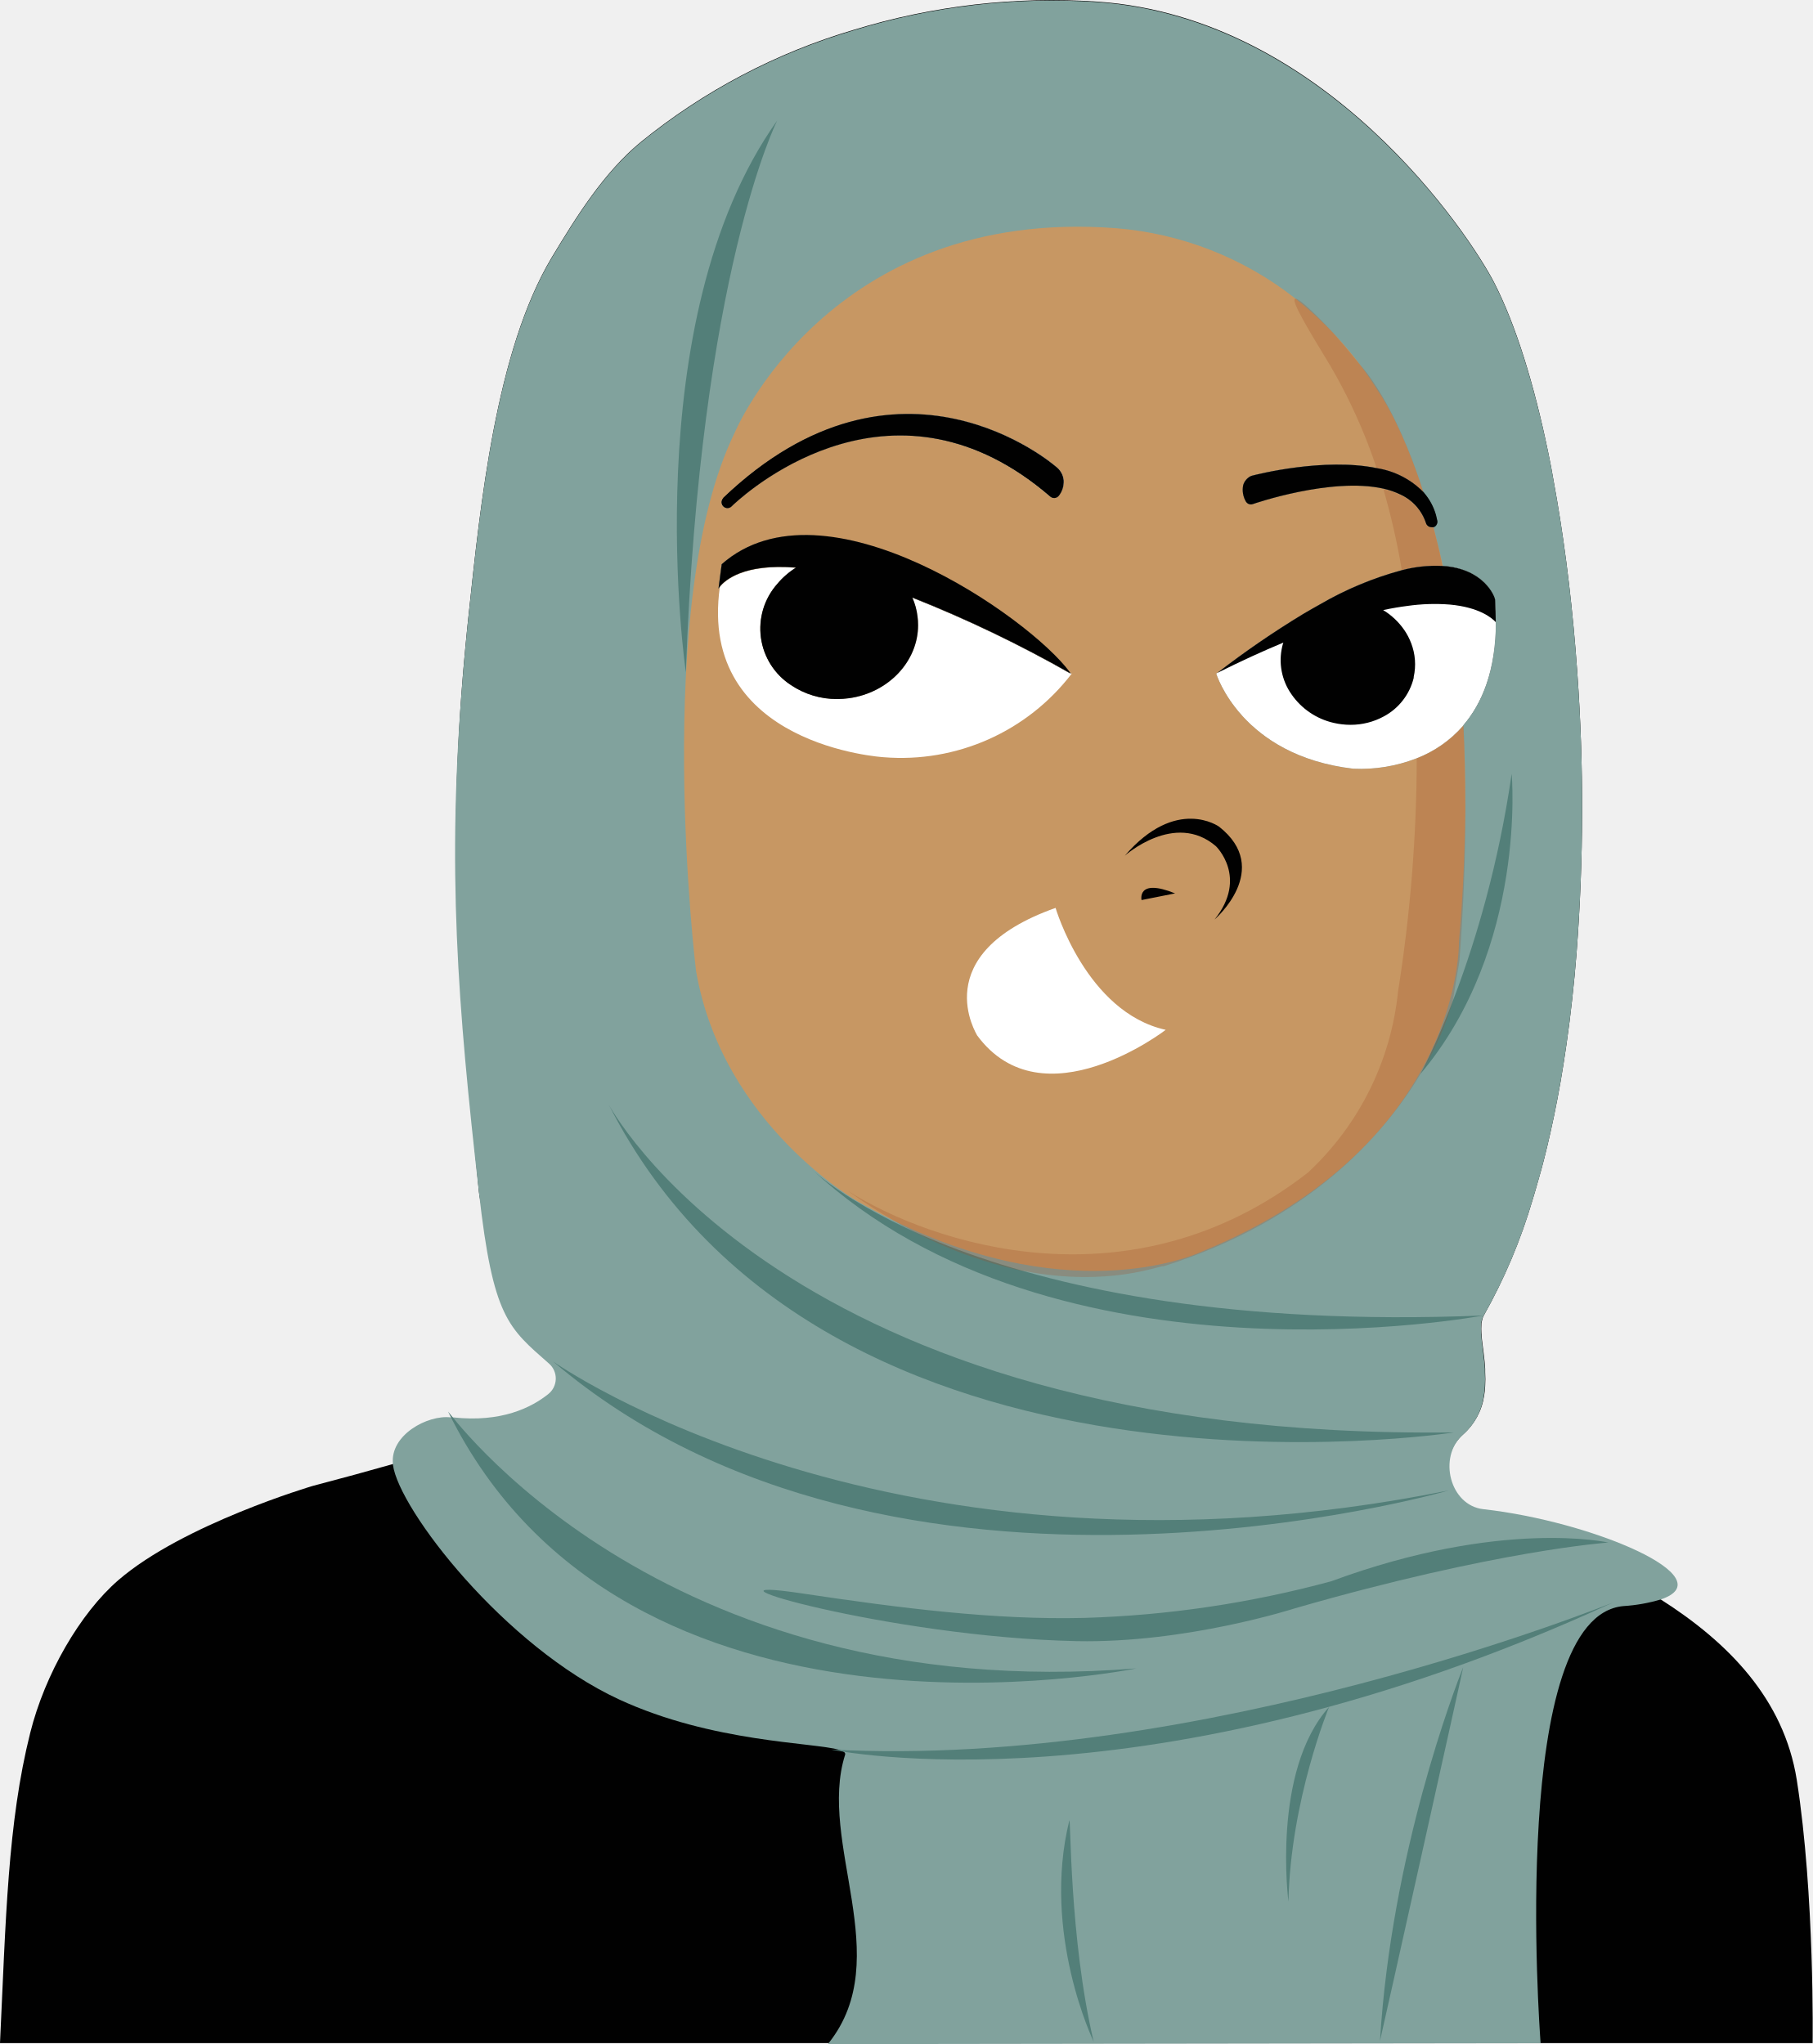
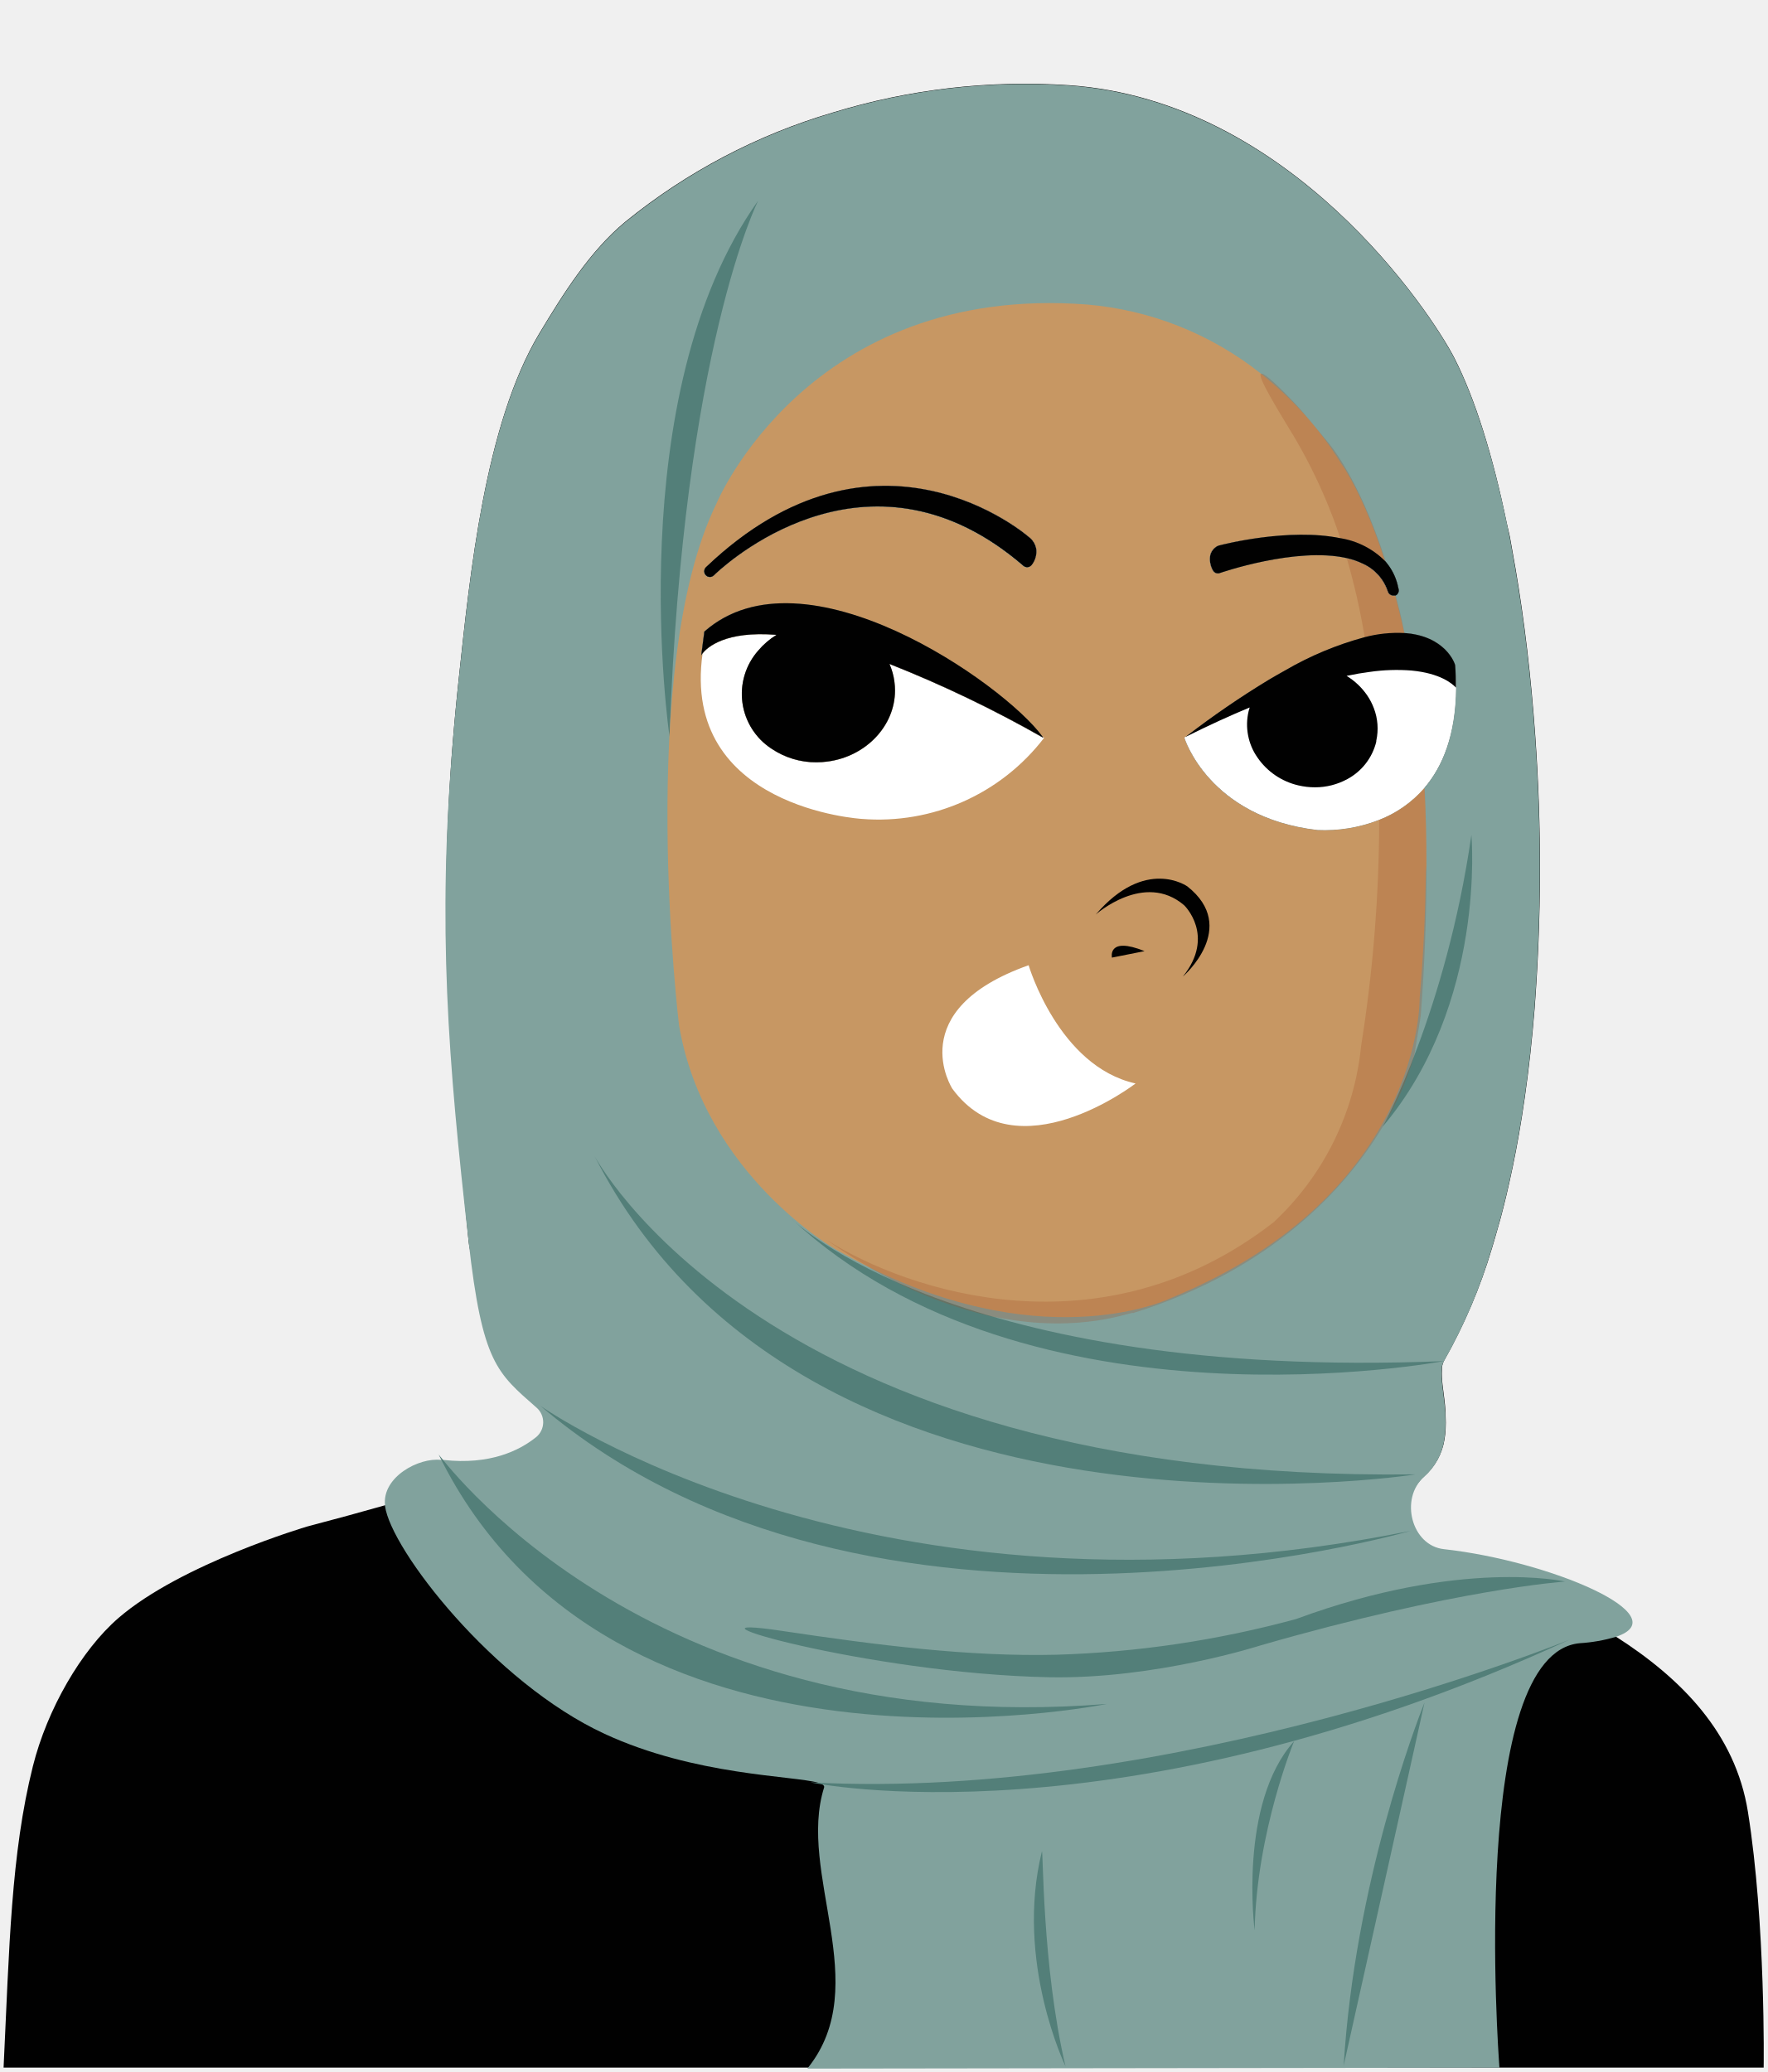
- <svg xmlns="http://www.w3.org/2000/svg" id="Layer_1" data-name="Layer 1" viewBox="0 0 309.73 349.32">
+ <svg xmlns="http://www.w3.org/2000/svg" id="Layer_1" data-name="Layer 1" viewBox="0 0 310.96 364.63">
  <defs>
-     <style>.cls-1{fill:#010101;}.cls-2{fill:#81a29d;}.cls-3{fill:#537f79;}.cls-4{fill:#c79763;}.cls-5{fill:#9f4c24;opacity:0.25;}.cls-6{fill:#fff;}</style>
+     <style>.cls-1{fill:none;}.cls-2{fill:#010101;}.cls-3{fill:#81a29d;}.cls-4{fill:#537f79;}.cls-5{fill:#c79763;}.cls-6{fill:#9f4c24;opacity:0.25;}.cls-7{fill:#fff;}</style>
  </defs>
-   <path id="dress" class="cls-1" d="M307,304.15c-2.21-13.81-11.72-23.48-23.25-30.81a134.41,134.41,0,0,0-16.69-8.8h0c-1.27-.58-2.53-1.13-3.79-1.67h-.11c-3.87-1.68-7.53-3.22-11-4.68A7.82,7.82,0,0,1,250,245.13a10.94,10.94,0,0,0,3.58-6.56,15.31,15.31,0,0,0,.18-1.66,19.39,19.39,0,0,0,0-2.41c0-.2,0-.4,0-.6-.1-1.72-.36-3.36-.53-4.81l-.06-.61c0-.23,0-.45-.05-.66a11.45,11.45,0,0,1,0-1.43c0-.15,0-.29.05-.43l.06-.3a2.67,2.67,0,0,1,.3-.85A95.14,95.14,0,0,0,261.88,205c.18-.59.36-1.17.52-1.75.34-1.16.67-2.33,1-3.52.17-.63.34-1.28.5-1.92l.51-2.08c.18-.75.35-1.5.52-2.25,0,0,0,0,0,0,.42-1.85.8-3.73,1.17-5.64.19-1,.36-1.92.53-2.89s.35-2.08.52-3.13.35-2.25.51-3.38c.73-5.08,1.3-10.29,1.72-15.58a325,325,0,0,0,.12-48c-.73-10.35-1.91-20.33-3.48-29.5q-.5-2.86-1-5.62l-.48-2.38c-2.43-11.81-5.56-21.84-9.18-28.95C251.2,40.25,226.55,3,187.54.28A115.6,115.6,0,0,0,145.9,5.09a104.7,104.7,0,0,0-36.46,19.22c-6.27,5.17-11,12.76-15.17,19.69-9.58,16-12.2,42.4-14.18,60.86-.1.91-.19,1.81-.28,2.71-.19,1.94-.38,3.85-.54,5.73-.07.75-.13,1.5-.19,2.24-2.69,32.92-.41,56.19,2.75,88.12.79,8.05,10.66,25.79,19.41,29.47,0,0,5,.86.8,4.08-.27.21-.58.42-.94.65h0c-3,1.94-9,4.6-20.33,8.24l-1.36.44c-3.57,1.13-7.65,2.35-12.29,3.67-4.12,1.17-8.68,2.42-13.74,3.75,0,0-22.1,6.53-33.15,16.08-6.54,5.65-12.56,16.07-15.07,26.12C1.3,311.55,1,328.06,0,349.16l141.59,0,121.61,0h46.51S310.1,323.85,307,304.15Zm-124-189a212.85,212.85,0,0,0-27.08-13,11.09,11.09,0,0,1,1,4.69c0,6.11-5,11.55-11.83,12.48a15.66,15.66,0,0,1-2,.14,14,14,0,0,1-7.88-2.38,11.52,11.52,0,0,1-2.37-17.28A13.32,13.32,0,0,1,136,97c-9-.74-12.19,2.21-13,3.25a2.89,2.89,0,0,0-.24.35l.55-4.18c17.54-15.46,52.59,9.09,59.46,18.42Zm-2-30.39a1,1,0,0,1-1.41.1c-26.39-22.77-50.88-1.66-54.14,1.36l-.34.33a1,1,0,0,1-.69.28,1,1,0,0,1-.72-.31,1,1,0,0,1,0-1.41l0-.05c30-28.65,56.6-5.53,56.86-5.3a3.32,3.32,0,0,1,1.3,2.28A3.92,3.92,0,0,1,180.89,84.77ZM250,123.94h0L250,124a20.28,20.28,0,0,1-8,5.6,26.34,26.34,0,0,1-10.78,1.76c-19.15-2.24-23.39-16.23-23.39-16.23l.17-.13a157.79,157.79,0,0,1,14.7-10.09c1-.58,1.91-1.12,2.83-1.62a57.37,57.37,0,0,1,14-5.85,22.7,22.7,0,0,1,7-.73c7.13.47,8.91,5.27,8.95,5.76.09,1.34.13,2.62.13,3.83C255.52,114.64,253.21,120.21,250,123.94ZM243.28,84.3a9.94,9.94,0,0,1,2.05,3.8l.2.86a1,1,0,0,1-.59,1.15h0s-.05,0-.07,0a.84.84,0,0,1-.27,0,1,1,0,0,1-.95-.68,8.16,8.16,0,0,0-4.39-4.92,13.3,13.3,0,0,0-2.89-1c-8.9-2-22.16,2.59-22.3,2.64a1,1,0,0,1-1.2-.44,4,4,0,0,1-.46-2.79,2.51,2.51,0,0,1,1.27-1.54l.22-.08c.74-.2,12.36-3.16,21.38-1.29a14.27,14.27,0,0,1,7.91,4.06.74.74,0,0,1,.12.13Z" />
-   <path id="hijab" class="cls-2" d="M253.45,257.92c-5.71-.63-7.8-8.9-3.5-12.71a10.84,10.84,0,0,0,3.58-6.64,15.31,15.31,0,0,0,.18-1.66,19.39,19.39,0,0,0,0-2.41c0-.2,0-.4,0-.6-.12-1.72-.38-3.37-.53-4.81l-.06-.61c0-.23,0-.45-.05-.66a11.45,11.45,0,0,1,0-1.43c0-.15,0-.29.05-.43l.06-.3a2.81,2.81,0,0,1,.3-.77A93.79,93.79,0,0,0,261.88,205c.18-.59.36-1.17.52-1.75.35-1.16.67-2.33,1-3.52.17-.63.34-1.28.5-1.92l.51-2.08c.18-.75.35-1.5.52-2.25,0,0,0,0,0,0,.42-1.85.8-3.73,1.17-5.64.19-1,.36-1.92.53-2.89s.35-2.08.52-3.13.35-2.25.51-3.38c.73-5.08,1.3-10.29,1.72-15.58a325,325,0,0,0,.12-48c-.73-10.35-1.91-20.33-3.48-29.5q-.5-2.86-1-5.62l-.48-2.38c-2.45-11.77-5.57-21.77-9.18-28.87C251.2,40.32,226.55,3.12,187.54.36A115.38,115.38,0,0,0,145.9,5.17a104.67,104.67,0,0,0-36.46,19.21c-6.27,5.17-11,12.77-15.17,19.7-9.58,16-12.2,42.4-14.18,60.85-.1.89-.19,1.77-.28,2.64-.19,1.94-.38,3.85-.54,5.73-.07.75-.13,1.5-.19,2.24-2.77,33-.86,56.29,2.75,88.2,2.42,21.49,5,23.15,12,29.32a3.39,3.39,0,0,1-.13,5.17c-2.91,2.34-8.08,4.91-16.28,4h0l-.34,0H77c-3.91-.47-10.41,3-9.86,8,0,0,0,.07,0,.11,1,7.62,19.09,31.05,38.63,40.09,15.93,7.38,33.26,7.34,37.61,8.61a3.16,3.16,0,0,1,.74.31c.25.15.34.33.28.53-4.76,15.06,8.73,34.72-2.79,49.26,0,.07-.1.13-.15.2l121.77-.16a.42.42,0,0,0,0-.07c-.19-2.59-5.35-72.9,14.16-74.63a28.74,28.74,0,0,0,6.34-1.12C294.8,269.66,272.09,260,253.45,257.92ZM182.93,115.16a212.85,212.85,0,0,0-27.08-13,11.09,11.09,0,0,1,1,4.69c0,6.11-5,11.55-11.83,12.48a15.66,15.66,0,0,1-2,.14,14,14,0,0,1-7.88-2.38,11.52,11.52,0,0,1-2.37-17.28A13.32,13.32,0,0,1,136,97c-9-.74-12.19,2.21-13,3.25a2.89,2.89,0,0,0-.24.35l.55-4.18c17.54-15.46,52.59,9.09,59.46,18.42Zm-2.41-35.39a3.32,3.32,0,0,1,1.3,2.28,3.92,3.92,0,0,1-.93,2.72,1,1,0,0,1-1.41.1c-26.39-22.77-50.88-1.66-54.14,1.36l-.34.33a1,1,0,0,1-.69.28,1,1,0,0,1-.72-.31,1,1,0,0,1,0-1.41l0-.05C153.65,56.42,180.26,79.54,180.52,79.77Zm74.92,22.72c.09,1.34.13,2.62.13,3.83,0,8.32-2.36,13.89-5.55,17.62h0L250,124a20.28,20.28,0,0,1-8,5.6,26.34,26.34,0,0,1-10.78,1.76c-19.15-2.24-23.39-16.23-23.39-16.23l.17-.13a157.79,157.79,0,0,1,14.7-10.09c1-.58,1.91-1.12,2.83-1.62a57.37,57.37,0,0,1,14-5.85,22.7,22.7,0,0,1,7-.73C253.62,97.2,255.4,102,255.44,102.49ZM243.28,84.3a9.94,9.94,0,0,1,2.05,3.8l.2.86a1,1,0,0,1-.59,1.15h0s-.05,0-.07,0a.84.84,0,0,1-.27,0,1,1,0,0,1-.95-.68,8.16,8.16,0,0,0-4.39-4.92,13.3,13.3,0,0,0-2.89-1c-8.9-2-22.16,2.59-22.3,2.64a1,1,0,0,1-1.2-.44,4,4,0,0,1-.46-2.79,2.51,2.51,0,0,1,1.27-1.54l.22-.08c.74-.2,12.36-3.16,21.38-1.29a14.27,14.27,0,0,1,7.91,4.06.74.74,0,0,1,.12.13Z" />
+   <rect class="cls-1" width="310.96" height="364.63" />
+   <path id="dress" class="cls-2" d="M307.57,318.85C305.36,305,295.85,295.37,284.32,288a134.41,134.41,0,0,0-16.69-8.8h0c-1.27-.58-2.53-1.13-3.79-1.67h-.11c-3.87-1.68-7.53-3.22-11-4.68a7.82,7.82,0,0,1-2.12-13.06,10.94,10.94,0,0,0,3.58-6.56,15.31,15.31,0,0,0,.18-1.66,19.39,19.39,0,0,0,0-2.41c0-.2,0-.4,0-.6-.1-1.72-.36-3.36-.53-4.81l-.06-.61c0-.23,0-.45-.05-.66a11.45,11.45,0,0,1,0-1.43c0-.15,0-.29,0-.43l.06-.3a2.67,2.67,0,0,1,.3-.85,95.14,95.14,0,0,0,8.44-19.81c.18-.59.36-1.17.52-1.75.34-1.16.67-2.33,1-3.52.17-.63.34-1.28.5-1.92l.51-2.08c.18-.75.35-1.5.52-2.25,0,0,0,0,0,0,.42-1.85.8-3.73,1.17-5.64.19-1,.36-1.92.53-2.89s.35-2.08.52-3.13.35-2.25.51-3.38c.73-5.08,1.3-10.29,1.72-15.58a325,325,0,0,0,.12-48c-.73-10.35-1.91-20.33-3.48-29.5q-.5-2.87-1-5.62L265.12,92c-2.43-11.81-5.56-21.84-9.18-28.95C251.82,55,227.17,17.74,188.16,15a115.6,115.6,0,0,0-41.64,4.81A104.7,104.7,0,0,0,110.06,39c-6.27,5.17-11,12.76-15.17,19.69-9.58,16-12.2,42.4-14.18,60.86-.1.91-.19,1.81-.28,2.71-.19,1.94-.38,3.85-.54,5.73-.07.75-.13,1.5-.19,2.24-2.69,32.92-.41,56.19,2.75,88.12.79,8,10.66,25.79,19.41,29.47,0,0,5,.86.8,4.08-.27.21-.58.42-.94.65h0c-3,1.94-9,4.6-20.33,8.24l-1.36.44c-3.57,1.13-7.65,2.35-12.29,3.67-4.12,1.17-8.68,2.42-13.74,3.75,0,0-22.1,6.53-33.15,16.08-6.54,5.65-12.56,16.07-15.07,26.12-3.85,15.39-4.14,31.9-5.15,53l141.59,0,121.61,0h46.51S310.72,338.55,307.57,318.85Zm-124-189a212.85,212.85,0,0,0-27.08-13,11.09,11.09,0,0,1,1,4.69c0,6.11-5,11.55-11.83,12.48a15.66,15.66,0,0,1-2,.14,14,14,0,0,1-7.88-2.38,11.52,11.52,0,0,1-2.37-17.28,13.32,13.32,0,0,1,3.22-2.77c-9-.74-12.19,2.21-13,3.25a2.89,2.89,0,0,0-.24.35l.55-4.18c17.54-15.46,52.59,9.09,59.46,18.42Zm-2-30.39a1,1,0,0,1-1.41.1c-26.39-22.77-50.88-1.66-54.14,1.36l-.34.33a1,1,0,0,1-.69.28,1,1,0,0,1-.72-.31,1,1,0,0,1,0-1.41l0,0c30-28.65,56.6-5.53,56.86-5.3a3.32,3.32,0,0,1,1.3,2.28A3.92,3.92,0,0,1,181.51,99.47Zm69.13,39.17h0l-.06.07a20.28,20.28,0,0,1-8,5.6,26.34,26.34,0,0,1-10.78,1.76c-19.15-2.24-23.39-16.23-23.39-16.23l.17-.13a157.79,157.79,0,0,1,14.7-10.09c1-.58,1.91-1.12,2.83-1.62a57.37,57.37,0,0,1,14-5.85,22.7,22.7,0,0,1,7-.73c7.13.47,8.91,5.27,8.95,5.76.09,1.34.13,2.62.13,3.83C256.14,129.34,253.83,134.91,250.64,138.64ZM243.9,99a9.94,9.94,0,0,1,2,3.8l.2.86a1,1,0,0,1-.59,1.15h0s-.05,0-.07,0a.84.84,0,0,1-.27,0,1,1,0,0,1-1-.68,8.16,8.16,0,0,0-4.39-4.92,13.3,13.3,0,0,0-2.89-1c-8.9-2-22.16,2.59-22.3,2.64a1,1,0,0,1-1.2-.44,4,4,0,0,1-.46-2.79,2.51,2.51,0,0,1,1.27-1.54l.22-.08c.74-.2,12.36-3.16,21.38-1.29a14.27,14.27,0,0,1,7.91,4.06.74.74,0,0,1,.12.13Z" />
+   <path id="hijab" class="cls-3" d="M254.07,272.62c-5.71-.63-7.8-8.9-3.5-12.71a10.84,10.84,0,0,0,3.58-6.64,15.31,15.31,0,0,0,.18-1.66,19.39,19.39,0,0,0,0-2.41c0-.2,0-.4,0-.6-.12-1.72-.38-3.37-.53-4.81l-.06-.61c0-.23,0-.45-.05-.66a11.45,11.45,0,0,1,0-1.43c0-.15,0-.29,0-.43l.06-.3a2.81,2.81,0,0,1,.3-.77,93.79,93.79,0,0,0,8.44-19.89c.18-.59.36-1.17.52-1.75.35-1.16.67-2.33,1-3.52.17-.63.34-1.28.5-1.92l.51-2.08c.18-.75.35-1.5.52-2.25,0,0,0,0,0,0,.42-1.85.8-3.73,1.17-5.64.19-1,.36-1.92.53-2.89s.35-2.08.52-3.13.35-2.25.51-3.38c.73-5.08,1.3-10.29,1.72-15.58a325,325,0,0,0,.12-48c-.73-10.35-1.91-20.33-3.48-29.5q-.5-2.87-1-5.62L265.12,92c-2.45-11.77-5.57-21.77-9.18-28.87-4.12-8.12-28.77-45.32-67.78-48.08a115.38,115.38,0,0,0-41.64,4.81,104.67,104.67,0,0,0-36.46,19.21c-6.27,5.17-11,12.77-15.17,19.7-9.58,16-12.2,42.4-14.18,60.85-.1.89-.19,1.77-.28,2.64-.19,1.94-.38,3.85-.54,5.73-.07.75-.13,1.5-.19,2.24-2.77,33-.86,56.29,2.75,88.2,2.42,21.49,5,23.15,12,29.32a3.39,3.39,0,0,1-.13,5.17c-2.91,2.34-8.08,4.91-16.28,4h0l-.34,0h-.09c-3.91-.47-10.41,3-9.86,8,0,0,0,.07,0,.11,1,7.62,19.09,31.05,38.63,40.09,15.93,7.38,33.26,7.34,37.61,8.61a3.16,3.16,0,0,1,.74.31c.25.15.34.33.28.53-4.76,15.06,8.73,34.72-2.79,49.26,0,.07-.1.13-.15.2l121.77-.16a.42.42,0,0,0,0-.07c-.19-2.59-5.35-72.9,14.16-74.63a28.74,28.74,0,0,0,6.34-1.12C295.42,284.36,272.71,274.68,254.07,272.62ZM183.55,129.86a212.85,212.85,0,0,0-27.08-13,11.09,11.09,0,0,1,1,4.69c0,6.11-5,11.55-11.83,12.48a15.66,15.66,0,0,1-2,.14,14,14,0,0,1-7.88-2.38,11.52,11.52,0,0,1-2.37-17.28,13.32,13.32,0,0,1,3.22-2.77c-9-.74-12.19,2.21-13,3.25a2.89,2.89,0,0,0-.24.35l.55-4.18c17.54-15.46,52.59,9.09,59.46,18.42Zm-2.41-35.39a3.32,3.32,0,0,1,1.3,2.28,3.92,3.92,0,0,1-.93,2.72,1,1,0,0,1-1.41.1c-26.39-22.77-50.88-1.66-54.14,1.36l-.34.33a1,1,0,0,1-.69.28,1,1,0,0,1-.72-.31,1,1,0,0,1,0-1.41l0,0C154.27,71.12,180.88,94.24,181.14,94.47Zm74.92,22.72c.09,1.34.13,2.62.13,3.83-.05,8.32-2.36,13.89-5.55,17.62h0l-.06.07a20.28,20.28,0,0,1-8,5.6,26.34,26.34,0,0,1-10.78,1.76c-19.15-2.24-23.39-16.23-23.39-16.23l.17-.13a157.79,157.79,0,0,1,14.7-10.09c1-.58,1.91-1.12,2.83-1.62a57.37,57.37,0,0,1,14-5.85,22.7,22.7,0,0,1,7-.73C254.24,111.9,256,116.7,256.06,117.19ZM243.9,99a9.94,9.94,0,0,1,2,3.8l.2.86a1,1,0,0,1-.59,1.15h0s-.05,0-.07,0a.84.84,0,0,1-.27,0,1,1,0,0,1-1-.68,8.16,8.16,0,0,0-4.39-4.92,13.3,13.3,0,0,0-2.89-1c-8.9-2-22.16,2.59-22.3,2.64a1,1,0,0,1-1.2-.44,4,4,0,0,1-.46-2.79,2.51,2.51,0,0,1,1.27-1.54l.22-.08c.74-.2,12.36-3.16,21.38-1.29a14.27,14.27,0,0,1,7.91,4.06.74.74,0,0,1,.12.13Z" />
  <g id="hijab_shade" data-name="hijab shade">
-     <path class="cls-3" d="M142,299s54,11.49,133.54-25.1C275.53,273.86,205.62,302.37,142,299Z" />
-     <path class="cls-3" d="M138.69,199.82s28.77,28.46,114.75,25C253.44,224.81,180.56,238.66,138.69,199.82Z" />
-     <path class="cls-3" d="M104,188.75c-.47-.92,29.33,57.43,144.43,56.05C248.44,244.8,141,261.52,104,188.75Z" />
-     <path class="cls-3" d="M247.56,254.71s-94.84,27.53-153.08-22.05C94.48,232.66,152.66,273.86,247.56,254.71Z" />
-     <path class="cls-3" d="M76.58,241.28c-.5-1,35.41,50.44,117.57,43.85C194.15,285.13,107,303.16,76.58,241.28Z" />
-     <path class="cls-3" d="M137,272.31c16.93,2.54,33,4.57,48.3,4.19a181.51,181.51,0,0,0,42.18-6.27c29.13-10.75,47.33-6.61,47.33-6.61s-19.16,1.32-53.51,11.23c0,0-18.57,6-37.32,5.62C152,279.81,115.28,269.05,137,272.31Z" />
-     <path class="cls-3" d="M242.69,183.55s11.09-20.1,15.6-51.31C258.29,132.24,261,161.86,242.69,183.55Z" />
-     <path class="cls-3" d="M132.79,20.61s-13.17,26-15.6,94.3C117.19,114.91,108.4,54.92,132.79,20.61Z" />
-     <path class="cls-3" d="M250,284.93c-1.45,3.65-12.27,31.85-14.21,63.86C235.82,348.79,250.13,284.66,250,284.93Z" />
-     <path class="cls-3" d="M227.09,291.72s-6.59,15.95-6.94,33.28C220.15,325,217.24,302.71,227.09,291.72Z" />
-     <path class="cls-3" d="M182.71,311.13c.25-1,0,20.11,4.16,37.79C186.87,348.92,177.94,330.44,182.71,311.13Z" />
+     <path class="cls-4" d="M142.61,313.66s54,11.5,133.54-25.1C276.15,288.56,206.24,317.08,142.61,313.66Z" />
+     <path class="cls-4" d="M139.31,214.53s28.77,28.45,114.75,25C254.06,239.51,181.18,253.36,139.31,214.53Z" />
+     <path class="cls-4" d="M104.63,203.46c-.47-.93,29.33,57.43,144.43,56C249.06,259.5,141.63,276.22,104.63,203.46Z" />
+     <path class="cls-4" d="M248.18,269.41s-94.84,27.53-153.08-22C95.1,247.37,153.28,288.56,248.18,269.41Z" />
+     <path class="cls-4" d="M77.2,256c-.5-1,35.41,50.44,117.57,43.86C194.77,299.84,107.58,317.86,77.2,256Z" />
+     <path class="cls-4" d="M137.57,287c16.93,2.54,33,4.57,48.3,4.2a181.19,181.19,0,0,0,42.18-6.28c29.13-10.75,47.33-6.6,47.33-6.6s-19.16,1.32-53.51,11.22c0,0-18.57,6-37.32,5.62C152.57,294.51,115.9,283.75,137.57,287Z" />
+     <path class="cls-4" d="M243.31,198.26s11.09-20.11,15.6-51.31C258.91,147,261.61,176.56,243.31,198.26Z" />
+     <path class="cls-4" d="M133.41,35.31s-13.18,26-15.6,94.3C117.81,129.61,109,69.62,133.41,35.31Z" />
+     <path class="cls-4" d="M250.65,299.63c-1.45,3.66-12.27,31.85-14.21,63.86C236.44,363.49,250.75,299.36,250.65,299.63Z" />
+     <path class="cls-4" d="M227.71,306.42s-6.59,15.95-6.94,33.28C220.77,339.7,217.86,317.42,227.71,306.42Z" />
+     <path class="cls-4" d="M183.33,325.84c.25-1,0,20.1,4.16,37.79C187.49,363.63,178.56,345.14,183.33,325.84Z" />
  </g>
-   <path id="skin" class="cls-4" d="M250.38,137.61c0-4.83-.11-9.38-.36-13.66L250,124a20.28,20.28,0,0,1-8,5.6,26.34,26.34,0,0,1-10.78,1.76c-19.15-2.24-23.39-16.23-23.39-16.23l.17-.13a157.79,157.79,0,0,1,14.7-10.09c1-.58,1.91-1.12,2.83-1.62a57.37,57.37,0,0,1,14-5.85,22.7,22.7,0,0,1,7-.73c0-.08,0-.15-.05-.22s-.06-.32-.1-.47c-.46-2.09-1-4.07-1.44-5.92,0,0-.05,0-.07,0a.84.84,0,0,1-.27,0,1,1,0,0,1-.95-.68,8.16,8.16,0,0,0-4.39-4.92,13.3,13.3,0,0,0-2.89-1c-8.9-2-22.16,2.59-22.3,2.64a1,1,0,0,1-1.2-.44,4,4,0,0,1-.46-2.79,2.51,2.51,0,0,1,1.27-1.54l.22-.08c.74-.2,12.36-3.16,21.38-1.29a14.27,14.27,0,0,1,7.91,4.06c-3.75-11.66-7.57-17-7.57-17s0,0-.07-.08a61.25,61.25,0,0,0-14.27-16A56.88,56.88,0,0,0,190.69,39c-49.08-3.73-65.18,35-65.18,35-14.22,29.12-6.59,91.87-6.59,91.87,4.48,26.37,27.74,39.52,27.74,39.52q3,1.7,5.81,3.1h0c31.85,15.74,53,5.35,53,5.35C250,195.57,249.28,161,249.28,161c.7-8,1-15.37,1.1-22.22ZM123.61,85.12l0-.05c30-28.65,56.6-5.53,56.86-5.3a3.32,3.32,0,0,1,1.3,2.28,3.92,3.92,0,0,1-.93,2.72,1,1,0,0,1-1.41.1c-26.39-22.77-50.88-1.66-54.14,1.36l-.34.33a1,1,0,0,1-.69.28,1,1,0,0,1-.72-.31A1,1,0,0,1,123.61,85.12Zm-.34,11.34c17.54-15.46,52.59,9.09,59.46,18.42l.2.28a212.85,212.85,0,0,0-27.08-13,11.09,11.09,0,0,1,1,4.69c0,6.11-5,11.55-11.83,12.48a15.66,15.66,0,0,1-2,.14,14,14,0,0,1-7.88-2.38,11.52,11.52,0,0,1-2.37-17.28A13.32,13.32,0,0,1,136,97c-9-.74-12.19,2.21-13,3.25a2.89,2.89,0,0,0-.24.35Z" />
+   <path id="skin" class="cls-5" d="M251,152.31c0-4.83-.11-9.38-.36-13.66l-.06.07a20.28,20.28,0,0,1-8,5.6,26.34,26.34,0,0,1-10.78,1.76c-19.15-2.24-23.39-16.23-23.39-16.23l.17-.13a157.79,157.79,0,0,1,14.7-10.09c1-.58,1.91-1.12,2.83-1.62a57.37,57.37,0,0,1,14-5.85,22.7,22.7,0,0,1,7-.73c0-.08,0-.15-.05-.22s-.06-.32-.1-.47c-.46-2.09-1-4.07-1.44-5.92,0,0-.05,0-.07,0a.84.84,0,0,1-.27,0,1,1,0,0,1-1-.68,8.16,8.16,0,0,0-4.39-4.92,13.3,13.3,0,0,0-2.89-1c-8.9-2-22.16,2.59-22.3,2.64a1,1,0,0,1-1.2-.44,4,4,0,0,1-.46-2.79,2.51,2.51,0,0,1,1.27-1.54l.22-.08c.74-.2,12.36-3.16,21.38-1.29a14.27,14.27,0,0,1,7.91,4.06c-3.75-11.66-7.57-17-7.57-17s0,0-.07-.08a61.25,61.25,0,0,0-14.27-16,56.88,56.88,0,0,0-30.55-12.11c-49.08-3.73-65.18,35-65.18,35-14.22,29.12-6.59,91.87-6.59,91.87,4.48,26.37,27.74,39.52,27.74,39.52q3,1.69,5.81,3.1h0c31.85,15.74,53,5.35,53,5.35,44.48-18.27,43.77-52.82,43.77-52.82.7-8,1-15.37,1.1-22.22ZM124.23,99.82l0,0c30-28.65,56.6-5.53,56.86-5.3a3.32,3.32,0,0,1,1.3,2.28,3.92,3.92,0,0,1-.93,2.72,1,1,0,0,1-1.41.1c-26.39-22.77-50.88-1.66-54.14,1.36l-.34.33a1,1,0,0,1-.69.28,1,1,0,0,1-.72-.31A1,1,0,0,1,124.23,99.82Zm-.34,11.34c17.54-15.46,52.59,9.09,59.46,18.42l.2.28a212.85,212.85,0,0,0-27.08-13,11.09,11.09,0,0,1,1,4.69c0,6.11-5,11.55-11.83,12.48a15.66,15.66,0,0,1-2,.14,14,14,0,0,1-7.88-2.38,11.52,11.52,0,0,1-2.37-17.28,13.32,13.32,0,0,1,3.22-2.77c-9-.74-12.19,2.21-13,3.25a2.89,2.89,0,0,0-.24.35Z" />
  <g id="skin_shade" data-name="skin shade">
-     <path class="cls-5" d="M235.24,80.1c-.41-1.25-.84-2.48-1.3-3.69a92.29,92.29,0,0,0-6.62-13.87c-3.3-5.46-6.66-10.9-6.08-11.45.32-.31,1.92.95,5.5,4.67,2.27,2.35,4.43,5.14,5.82,6.78,0,0,5.75,6,10.71,21.75a.74.74,0,0,0-.12-.13A14.27,14.27,0,0,0,235.24,80.1Z" />
-     <path class="cls-5" d="M246.49,96.73a22.7,22.7,0,0,0-7,.73,1.48,1.48,0,0,0,0-.19,121.07,121.07,0,0,0-3.12-13.67,13.3,13.3,0,0,1,2.89,1,8.16,8.16,0,0,1,4.39,4.92,1,1,0,0,0,.95.68.84.84,0,0,0,.27,0s0,0,.07,0h0c.49,1.87,1,3.84,1.4,5.93,0,.15.07.31.1.47S246.47,96.65,246.49,96.73Z" />
-     <path class="cls-5" d="M250.38,137.61v1.19c0,7.7-.31,16.09-1,25.23,0,.29-.87,5.11-1,6.16a9.52,9.52,0,0,1-.26,1.23h0a49.91,49.91,0,0,1-5.34,12v0c-6.41,10.76-19.36,25.24-44,33-.16-.37-9.08,3.67-23.87.78h-.19a71.84,71.84,0,0,1-19.11-7l0,0h0l-.12-.06c-1-.51-1.9-1-2.88-1.61h0c-2.5-1.44-5.08-3.08-7.73-5,14.24,9,48.3,20.43,78.59-3.13a49,49,0,0,0,15.41-31,256.54,256.54,0,0,0,3.19-39.79,20.28,20.28,0,0,0,8-5.6Q250.34,130.41,250.38,137.61Z" />
+     <path class="cls-6" d="M235.86,94.8c-.41-1.25-.84-2.48-1.3-3.69a92.29,92.29,0,0,0-6.62-13.87c-3.3-5.46-6.66-10.9-6.08-11.45.32-.31,1.92.95,5.5,4.67,2.27,2.35,4.43,5.14,5.82,6.78,0,0,5.75,6,10.71,21.75a.74.74,0,0,0-.12-.13A14.27,14.27,0,0,0,235.86,94.8Z" />
+     <path class="cls-6" d="M247.11,111.43a22.7,22.7,0,0,0-7,.73,1.48,1.48,0,0,0,0-.19A121.07,121.07,0,0,0,237,98.3a13.3,13.3,0,0,1,2.89,1,8.16,8.16,0,0,1,4.39,4.92,1,1,0,0,0,1,.68.84.84,0,0,0,.27,0s.05,0,.07,0h0c.49,1.87,1,3.84,1.4,5.93,0,.15.07.31.1.47S247.09,111.35,247.11,111.43Z" />
+     <path class="cls-6" d="M251,152.31v1.19c0,7.7-.31,16.09-1,25.23,0,.29-.87,5.11-1,6.16a9.52,9.52,0,0,1-.26,1.23h0a49.91,49.91,0,0,1-5.34,12s0,0,0,0c-6.41,10.76-19.36,25.24-44,32.95-.16-.37-9.08,3.67-23.87.78h-.19a71.84,71.84,0,0,1-19.11-7l0,0h0l-.12-.06c-.95-.51-1.9-1-2.88-1.61h0c-2.5-1.44-5.08-3.08-7.73-4.95,14.24,9,48.3,20.43,78.59-3.13a49,49,0,0,0,15.41-31,256.54,256.54,0,0,0,3.19-39.79,20.28,20.28,0,0,0,8-5.6Q251,145.11,251,152.31Z" />
  </g>
-   <path id="mouth" class="cls-6" d="M180.36,155.16S185.6,173,199.18,176c0,0-21,16.2-32.23.94C167,176.91,158.05,163.07,180.36,155.16Z" />
+   <path id="mouth" class="cls-7" d="M181,169.86s5.24,17.8,18.82,20.81c0,0-21,16.2-32.23.94C167.57,191.61,158.67,177.77,181,169.86Z" />
  <g id="nose">
-     <path class="cls-1" d="M195.05,153.82s-.86-3.81,5.73-1.14Z" />
-     <path class="cls-1" d="M192.19,146.24s8.55-7.65,15.56-1.63c0,0,5.58,5.34-.23,12.54,0,0,10-8.61.78-15.87C208.3,141.28,201,136,192.19,146.24Z" />
+     <path class="cls-2" d="M195.66,168.52s-.85-3.81,5.74-1.14Z" />
+     <path class="cls-2" d="M192.81,160.94s8.55-7.64,15.56-1.63c0,0,5.57,5.34-.23,12.55,0,0,10-8.61.78-15.88C208.92,156,201.58,150.7,192.81,160.94Z" />
  </g>
  <g id="eye_whites" data-name="eye whites">
-     <path id="rt_eye_white" data-name="rt eye white" class="cls-6" d="M183.1,115.15A36.71,36.71,0,0,1,151,129.41s-31.85-1.9-28-29.12c.82-1,4-4,13-3.25a13.32,13.32,0,0,0-3.22,2.77,11.52,11.52,0,0,0,2.37,17.28,14,14,0,0,0,7.88,2.38,15.66,15.66,0,0,0,2-.14c6.83-.93,11.83-6.37,11.83-12.48a11.09,11.09,0,0,0-1-4.69,212.85,212.85,0,0,1,27.08,13l-.2-.28Z" />
-     <path id="left_eye_white" data-name="left eye white" class="cls-6" d="M255.57,106.32c0,8.32-2.36,13.89-5.55,17.62h0L250,124a20.28,20.28,0,0,1-8,5.6,26.34,26.34,0,0,1-10.78,1.76c-19.15-2.24-23.39-16.23-23.39-16.23l.17-.13c4.1-2,7.85-3.76,11.3-5.19a5.46,5.46,0,0,0-.19.66,10.14,10.14,0,0,0,1.56,8.15,12,12,0,0,0,7.19,4.9,12.65,12.65,0,0,0,2.92.34,11.82,11.82,0,0,0,5.71-1.45,10.21,10.21,0,0,0,5.08-6.57l0-.16a10,10,0,0,0-.43-5.76,10.77,10.77,0,0,0-1.16-2.23,11.92,11.92,0,0,0-3.63-3.44c1.46-.31,2.82-.54,4.08-.7a33.09,33.09,0,0,1,7.33-.24h0C252.77,103.79,254.91,105.6,255.57,106.32Z" />
+     <path id="rt_eye_white" data-name="rt eye white" class="cls-7" d="M183.72,129.85a36.71,36.71,0,0,1-32.09,14.26s-31.85-1.9-28-29.12c.82-1,4-4,13-3.25a13.32,13.32,0,0,0-3.22,2.77,11.52,11.52,0,0,0,2.37,17.28,14,14,0,0,0,7.88,2.38,15.66,15.66,0,0,0,2-.14c6.83-.93,11.83-6.37,11.83-12.48a11.09,11.09,0,0,0-1-4.69,212.85,212.85,0,0,1,27.08,13l-.2-.28Z" />
+     <path id="left_eye_white" data-name="left eye white" class="cls-7" d="M256.19,121c-.05,8.32-2.36,13.89-5.55,17.62h0l-.06.07a20.28,20.28,0,0,1-8,5.6,26.34,26.34,0,0,1-10.78,1.76c-19.15-2.24-23.39-16.23-23.39-16.23l.17-.13c4.1-2,7.85-3.76,11.3-5.19a5.46,5.46,0,0,0-.19.66,10.14,10.14,0,0,0,1.56,8.15,12,12,0,0,0,7.19,4.9,12.65,12.65,0,0,0,2.92.34,11.82,11.82,0,0,0,5.71-1.45,10.21,10.21,0,0,0,5.08-6.57l0-.16a10,10,0,0,0-.43-5.76,10.77,10.77,0,0,0-1.16-2.23,11.92,11.92,0,0,0-3.63-3.44c1.46-.31,2.82-.54,4.08-.7a33.09,33.09,0,0,1,7.33-.24h0C253.39,118.49,255.53,120.3,256.19,121Z" />
  </g>
  <g id="eyes">
-     <path class="cls-1" d="M156.77,105.32a11.23,11.23,0,0,1,.1,1.53c0,6.11-5,11.55-11.83,12.48a15.66,15.66,0,0,1-2,.14,14,14,0,0,1-7.88-2.38,11.52,11.52,0,0,1-2.37-17.28A13.32,13.32,0,0,1,136,97c-9-.74-12.19,2.21-13,3.25a2.89,2.89,0,0,0-.24.35l.55-4.18c17.54-15.46,52.59,9.09,59.46,18.42l.2.28a212.85,212.85,0,0,0-27.08-13A11.19,11.19,0,0,1,156.77,105.32Z" />
-     <path class="cls-1" d="M255.57,106.32c-.66-.72-2.8-2.53-7.83-3h0a33.09,33.09,0,0,0-7.33.24c-1.26.16-2.62.39-4.08.7a11.92,11.92,0,0,1,3.63,3.44,10.77,10.77,0,0,1,1.16,2.23,10,10,0,0,1,.43,5.76l0,.16a10.21,10.21,0,0,1-5.08,6.57,11.82,11.82,0,0,1-5.71,1.45,12.65,12.65,0,0,1-2.92-.34,12,12,0,0,1-7.19-4.9,10.14,10.14,0,0,1-1.56-8.15,5.46,5.46,0,0,1,.19-.66c-3.45,1.43-7.2,3.14-11.3,5.19a157.79,157.79,0,0,1,14.7-10.09c1-.58,1.91-1.12,2.83-1.62a57.37,57.37,0,0,1,14-5.85,22.7,22.7,0,0,1,7-.73c7.13.47,8.91,5.27,8.95,5.76C255.53,103.83,255.57,105.11,255.57,106.32Z" />
+     <path class="cls-2" d="M157.39,120a11.23,11.23,0,0,1,.1,1.53c0,6.11-5,11.55-11.83,12.48a15.66,15.66,0,0,1-2,.14,14,14,0,0,1-7.88-2.38,11.52,11.52,0,0,1-2.37-17.28,13.32,13.32,0,0,1,3.22-2.77c-9-.74-12.19,2.21-13,3.25a2.89,2.89,0,0,0-.24.35l.55-4.18c17.54-15.46,52.59,9.09,59.46,18.42l.2.28a212.85,212.85,0,0,0-27.08-13A11.19,11.19,0,0,1,157.39,120Z" />
+     <path class="cls-2" d="M256.19,121c-.66-.72-2.8-2.53-7.83-3h0a33.09,33.09,0,0,0-7.33.24c-1.26.16-2.62.39-4.08.7a11.92,11.92,0,0,1,3.63,3.44,10.77,10.77,0,0,1,1.16,2.23,10,10,0,0,1,.43,5.76l0,.16a10.21,10.21,0,0,1-5.08,6.57,11.82,11.82,0,0,1-5.71,1.45,12.65,12.65,0,0,1-2.92-.34,12,12,0,0,1-7.19-4.9,10.14,10.14,0,0,1-1.56-8.15,5.46,5.46,0,0,1,.19-.66c-3.45,1.43-7.2,3.14-11.3,5.19a157.79,157.79,0,0,1,14.7-10.09c1-.58,1.91-1.12,2.83-1.62a57.37,57.37,0,0,1,14-5.85,22.7,22.7,0,0,1,7-.73c7.13.47,8.91,5.27,8.95,5.76C256.15,118.53,256.19,119.81,256.19,121Z" />
  </g>
  <g id="eyebrows">
-     <path id="rt_eyebrow" data-name="rt eyebrow" class="cls-1" d="M180.89,84.77a1,1,0,0,1-1.41.1c-26.39-22.77-50.88-1.66-54.14,1.36l-.34.33a1,1,0,0,1-.69.28,1,1,0,0,1-.72-.31,1,1,0,0,1,0-1.41l0-.05c30-28.65,56.6-5.53,56.86-5.3a3.32,3.32,0,0,1,1.3,2.28A3.92,3.92,0,0,1,180.89,84.77Z" />
-     <path id="left_eyebrow" data-name="left eyebrow" class="cls-1" d="M244.94,90.11h0s-.05,0-.07,0a.84.84,0,0,1-.27,0,1,1,0,0,1-.95-.68,8.16,8.16,0,0,0-4.39-4.92,13.3,13.3,0,0,0-2.89-1c-8.9-2-22.16,2.59-22.3,2.64a1,1,0,0,1-1.2-.44,4,4,0,0,1-.46-2.79,2.51,2.51,0,0,1,1.27-1.54l.22-.08c.74-.2,12.36-3.16,21.38-1.29a14.27,14.27,0,0,1,7.91,4.06.74.74,0,0,1,.12.13h0a9.94,9.94,0,0,1,2.05,3.8l.2.86A1,1,0,0,1,244.94,90.11Z" />
+     <path id="rt_eyebrow" data-name="rt eyebrow" class="cls-2" d="M181.51,99.47a1,1,0,0,1-1.41.1c-26.39-22.77-50.88-1.66-54.14,1.36l-.34.33a1,1,0,0,1-.69.28,1,1,0,0,1-.72-.31,1,1,0,0,1,0-1.41l0,0c30-28.65,56.6-5.53,56.86-5.3a3.32,3.32,0,0,1,1.3,2.28A3.92,3.92,0,0,1,181.51,99.47Z" />
+     <path id="left_eyebrow" data-name="left eyebrow" class="cls-2" d="M245.56,104.81h0s-.05,0-.07,0a.84.84,0,0,1-.27,0,1,1,0,0,1-1-.68,8.16,8.16,0,0,0-4.39-4.92,13.3,13.3,0,0,0-2.89-1c-8.9-2-22.16,2.59-22.3,2.64a1,1,0,0,1-1.2-.44,4,4,0,0,1-.46-2.79,2.51,2.51,0,0,1,1.27-1.54l.22-.08c.74-.2,12.36-3.16,21.38-1.29a14.27,14.27,0,0,1,7.91,4.06.74.74,0,0,1,.12.13h0a9.94,9.94,0,0,1,2,3.8l.2.86A1,1,0,0,1,245.56,104.81Z" />
  </g>
</svg>
